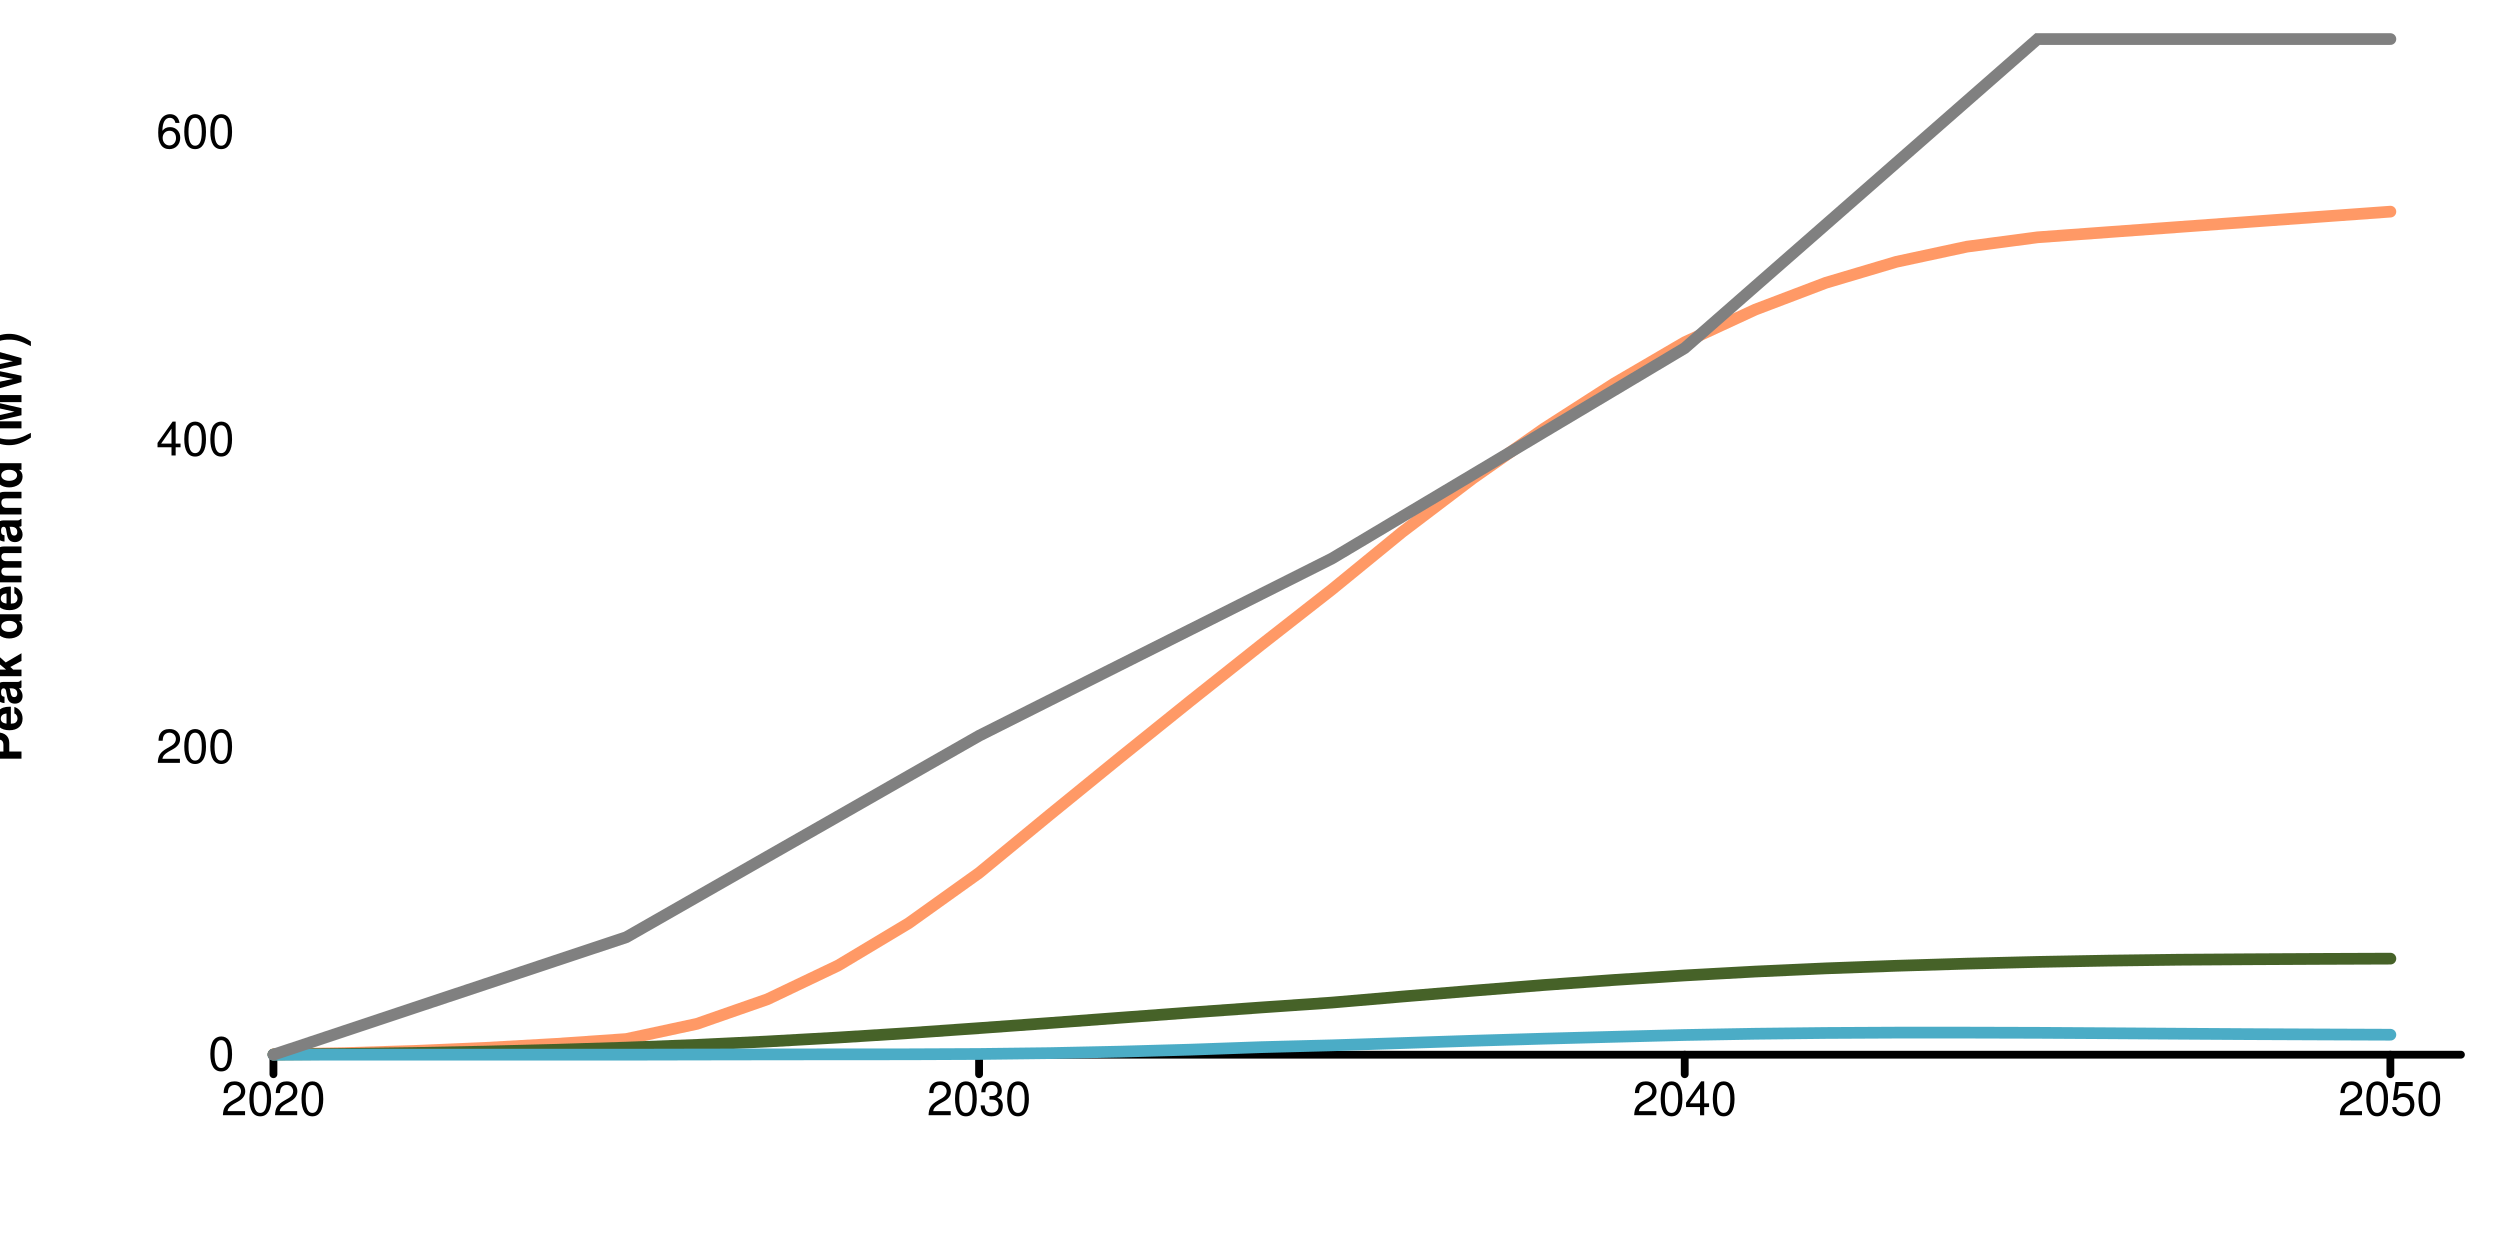
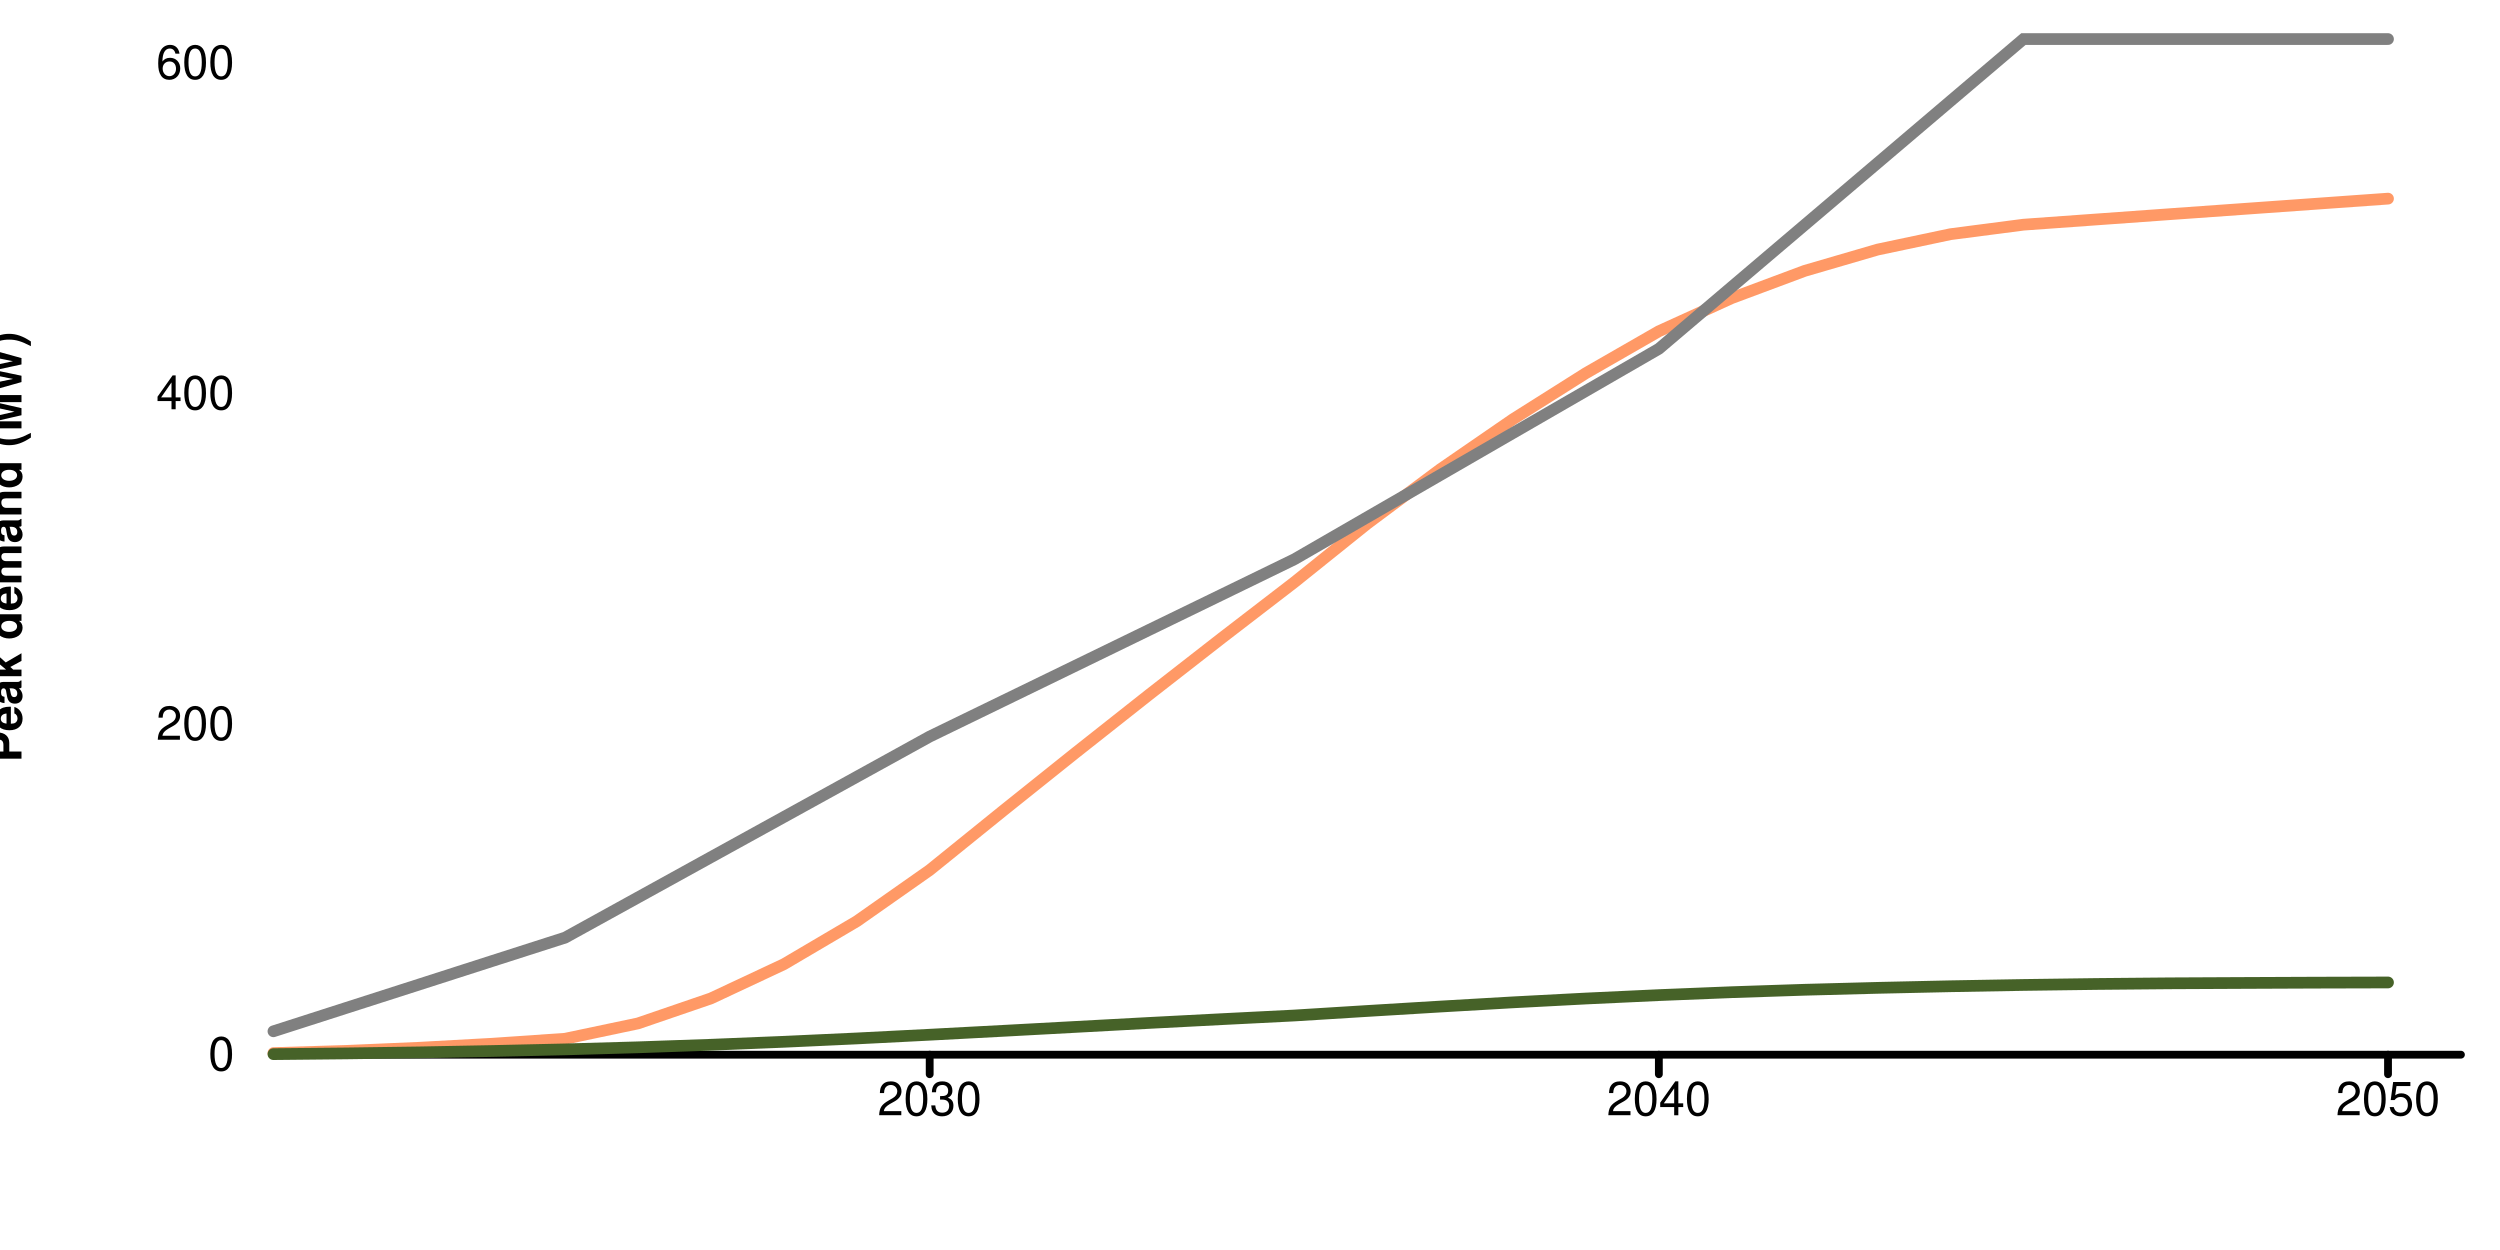
<svg xmlns="http://www.w3.org/2000/svg" width="640" height="320" viewBox="0 0 640 320" style="overflow:display" preserveAspectRatio="xMinYMin meet" overflow="visible">
  <defs>
    <style>
	.data-series path.line { fill-opacity: 0; }
	.data-series path.line.dotted { stroke-dasharray: 12 20 }
	.data-series circle { display: none; }
	.data-series:hover path.line, .data-series.on path.line { stroke-width: 5; }
	.data-series:hover circle, .data-series.on circle { display: inline; }
	.data-series circle:hover, .data-series circle.on { r: 6px!important; fill: black; }
	.grid { font-family: "Helvetica Neue",Helvetica,Arial,"Lucida Grande",sans-serif; }
	.grid line { stroke: rgb(0,0,0); stroke-width: 2; stroke-linecap: round; }
	.grid.grid-x text { text-anchor: middle; dominant-baseline: hanging; transform: translateY(10px); }
	.grid.grid-y text { text-anchor: end; dominant-baseline: middle; transform: translateX(-10px); }
	</style>
  </defs>
  <g class="grid grid-y">
    <line x1="70" y1="270" x2="630" y2="270" data-left="70" />
    <text x="70" y="270" text-anchor="end">0</text>
-     <text x="70" y="191.298" text-anchor="end">200</text>
-     <text x="70" y="112.596" text-anchor="end">400</text>
-     <text x="70" y="33.894" text-anchor="end">600</text>
+     <text x="70" y="185.383" text-anchor="end">200</text>
+     <text x="70" y="100.766" text-anchor="end">400</text>
+     <text x="70" y="16.149" text-anchor="end">600</text>
    <text style="text-anchor:middle;dominant-baseline:hanging;font-weight:bold;transform: translateY(140px) rotate(-90deg);">Peak demand (MW)</text>
  </g>
  <g class="grid grid-x">
-     <line class="tick" x1="70" y1="270" x2="70" y2="275" />
-     <text x="70" y="270" text-anchor="middle">2020</text>
-     <line class="tick" x1="250.645" y1="270" x2="250.645" y2="275" />
-     <text x="250.645" y="270" text-anchor="middle">2030</text>
-     <line class="tick" x1="431.29" y1="270" x2="431.29" y2="275" />
-     <text x="431.29" y="270" text-anchor="middle">2040</text>
-     <line class="tick" x1="611.935" y1="270" x2="611.935" y2="275" />
-     <text x="611.935" y="270" text-anchor="middle">2050</text>
+     <line class="tick" x1="238" y1="270" x2="238" y2="275" />
+     <text x="238" y="270" text-anchor="middle">2030</text>
+     <line class="tick" x1="424.667" y1="270" x2="424.667" y2="275" />
+     <text x="424.667" y="270" text-anchor="middle">2040</text>
+     <line class="tick" x1="611.333" y1="270" x2="611.333" y2="275" />
+     <text x="611.333" y="270" text-anchor="middle">2050</text>
    <text style="text-anchor:middle;dominant-baseline:hanging;font-weight:bold;transform: translateY(140px) rotate(-90deg);" />
  </g>
  <g data-scenario="electric-hgvs" class="data-series">
-     <path d="M 70.00,269.91L 88.06,269.60L 106.13,269.04L 124.19,268.26L 142.26,267.24L 160.32,265.99L 178.39,262.11L 196.45,255.81L 214.52,247.19L 232.58,236.37L 250.65,223.46L 268.71,208.60L 286.77,193.90L 304.84,179.37L 322.90,165.04L 340.97,150.91L 359.03,136.15L 377.10,122.44L 395.16,109.78L 413.23,98.17L 431.29,87.61L 449.35,79.26L 467.42,72.39L 485.48,67.02L 503.55,63.14L 521.61,60.75L 539.68,59.43L 557.74,58.11L 575.81,56.80L 593.87,55.49L 611.94,54.18" id="Electric HGVs" class="line" stroke="#FF9966" stroke-width="3" stroke-linecap="round" />
-     <circle cx="70.00" cy="269.91" data-y="0.217 " data-x="2020" r="4" fill="#FF9966" />
-     <circle cx="88.06" cy="269.60" data-y="1.027 " data-x="2021" r="4" fill="#FF9966" />
-     <circle cx="106.13" cy="269.04" data-y="2.431 " data-x="2022" r="4" fill="#FF9966" />
-     <circle cx="124.19" cy="268.26" data-y="4.428 " data-x="2023" r="4" fill="#FF9966" />
-     <circle cx="142.26" cy="267.24" data-y="7.019 " data-x="2024" r="4" fill="#FF9966" />
-     <circle cx="160.32" cy="265.99" data-y="10.203 " data-x="2025" r="4" fill="#FF9966" />
-     <circle cx="178.39" cy="262.11" data-y="20.040 " data-x="2026" r="4" fill="#FF9966" />
-     <circle cx="196.45" cy="255.81" data-y="36.057 " data-x="2027" r="4" fill="#FF9966" />
-     <circle cx="214.52" cy="247.19" data-y="57.962 " data-x="2028" r="4" fill="#FF9966" />
-     <circle cx="232.58" cy="236.37" data-y="85.465 " data-x="2029" r="4" fill="#FF9966" />
-     <circle cx="250.65" cy="223.46" data-y="118.275 " data-x="2030" r="4" fill="#FF9966" />
-     <circle cx="268.71" cy="208.60" data-y="156.041 " data-x="2031" r="4" fill="#FF9966" />
-     <circle cx="286.77" cy="193.90" data-y="193.398 " data-x="2032" r="4" fill="#FF9966" />
-     <circle cx="304.84" cy="179.37" data-y="230.308 " data-x="2033" r="4" fill="#FF9966" />
-     <circle cx="322.90" cy="165.04" data-y="266.735 " data-x="2034" r="4" fill="#FF9966" />
-     <circle cx="340.97" cy="150.91" data-y="302.638 " data-x="2035" r="4" fill="#FF9966" />
-     <circle cx="359.03" cy="136.15" data-y="340.147 " data-x="2036" r="4" fill="#FF9966" />
-     <circle cx="377.10" cy="122.44" data-y="374.988 " data-x="2037" r="4" fill="#FF9966" />
-     <circle cx="395.16" cy="109.78" data-y="407.158 " data-x="2038" r="4" fill="#FF9966" />
-     <circle cx="413.23" cy="98.17" data-y="436.658 " data-x="2039" r="4" fill="#FF9966" />
-     <circle cx="431.29" cy="87.61" data-y="463.484 " data-x="2040" r="4" fill="#FF9966" />
-     <circle cx="449.35" cy="79.26" data-y="484.726 " data-x="2041" r="4" fill="#FF9966" />
-     <circle cx="467.42" cy="72.39" data-y="502.172 " data-x="2042" r="4" fill="#FF9966" />
-     <circle cx="485.48" cy="67.02" data-y="515.823 " data-x="2043" r="4" fill="#FF9966" />
-     <circle cx="503.55" cy="63.14" data-y="525.679 " data-x="2044" r="4" fill="#FF9966" />
-     <circle cx="521.61" cy="60.75" data-y="531.741 " data-x="2045" r="4" fill="#FF9966" />
-     <circle cx="539.68" cy="59.43" data-y="535.100 " data-x="2046" r="4" fill="#FF9966" />
-     <circle cx="557.74" cy="58.11" data-y="538.450 " data-x="2047" r="4" fill="#FF9966" />
-     <circle cx="575.81" cy="56.80" data-y="541.792 " data-x="2048" r="4" fill="#FF9966" />
-     <circle cx="593.87" cy="55.49" data-y="545.127 " data-x="2049" r="4" fill="#FF9966" />
-     <circle cx="611.94" cy="54.18" data-y="548.453 " data-x="2050" r="4" fill="#FF9966" />
+     <path d="M 70.00,269.59L 88.67,269.03L 107.33,268.23L 126.00,267.20L 144.67,265.92L 163.33,261.99L 182.00,255.59L 200.67,246.84L 219.33,235.85L 238.00,222.74L 256.67,207.65L 275.33,192.72L 294.00,177.97L 312.67,163.42L 331.33,149.07L 350.00,134.08L 368.67,120.16L 387.33,107.31L 406.00,95.52L 424.67,84.80L 443.33,76.31L 462.00,69.34L 480.67,63.89L 499.33,59.95L 518.00,57.52L 536.67,56.18L 555.33,54.84L 574.00,53.51L 592.67,52.18L 611.33,50.85" id="Electric HGVs" class="line" stroke="#FF9966" stroke-width="3" stroke-linecap="round" />
+     <circle cx="70.00" cy="269.59" data-y="0.970320408" data-x="2021" r="4" fill="#FF9966" />
+     <circle cx="88.67" cy="269.03" data-y="2.296133119" data-x="2022" r="4" fill="#FF9966" />
+     <circle cx="107.33" cy="268.23" data-y="4.182380833" data-x="2023" r="4" fill="#FF9966" />
+     <circle cx="126.00" cy="267.20" data-y="6.629063552" data-x="2024" r="4" fill="#FF9966" />
+     <circle cx="144.67" cy="265.92" data-y="9.636181274" data-x="2025" r="4" fill="#FF9966" />
+     <circle cx="163.33" cy="261.99" data-y="18.92724577" data-x="2026" r="4" fill="#FF9966" />
+     <circle cx="182.00" cy="255.59" data-y="34.05411233" data-x="2027" r="4" fill="#FF9966" />
+     <circle cx="200.67" cy="246.84" data-y="54.74241404" data-x="2028" r="4" fill="#FF9966" />
+     <circle cx="219.33" cy="235.85" data-y="80.71777098" data-x="2029" r="4" fill="#FF9966" />
+     <circle cx="238.00" cy="222.74" data-y="111.7057902" data-x="2030" r="4" fill="#FF9966" />
+     <circle cx="256.67" cy="207.65" data-y="147.3735931" data-x="2031" r="4" fill="#FF9966" />
+     <circle cx="275.33" cy="192.72" data-y="182.6555328" data-x="2032" r="4" fill="#FF9966" />
+     <circle cx="294.00" cy="177.97" data-y="217.5159147" data-x="2033" r="4" fill="#FF9966" />
+     <circle cx="312.67" cy="163.42" data-y="251.9188192" data-x="2034" r="4" fill="#FF9966" />
+     <circle cx="331.33" cy="149.07" data-y="285.8281016" data-x="2035" r="4" fill="#FF9966" />
+     <circle cx="350.00" cy="134.08" data-y="321.2535062" data-x="2036" r="4" fill="#FF9966" />
+     <circle cx="368.67" cy="120.16" data-y="354.1588592" data-x="2037" r="4" fill="#FF9966" />
+     <circle cx="387.33" cy="107.31" data-y="384.5426737" data-x="2038" r="4" fill="#FF9966" />
+     <circle cx="406.00" cy="95.52" data-y="412.4034634" data-x="2039" r="4" fill="#FF9966" />
+     <circle cx="424.67" cy="84.80" data-y="437.7397414" data-x="2040" r="4" fill="#FF9966" />
+     <circle cx="443.33" cy="76.31" data-y="457.8022398" data-x="2041" r="4" fill="#FF9966" />
+     <circle cx="462.00" cy="69.34" data-y="474.2792513" data-x="2042" r="4" fill="#FF9966" />
+     <circle cx="480.67" cy="63.89" data-y="487.1715774" data-x="2043" r="4" fill="#FF9966" />
+     <circle cx="499.33" cy="59.95" data-y="496.4800197" data-x="2044" r="4" fill="#FF9966" />
+     <circle cx="518.00" cy="57.52" data-y="502.2053798" data-x="2045" r="4" fill="#FF9966" />
+     <circle cx="536.67" cy="56.18" data-y="505.3774884" data-x="2046" r="4" fill="#FF9966" />
+     <circle cx="555.33" cy="54.84" data-y="508.5418463" data-x="2047" r="4" fill="#FF9966" />
+     <circle cx="574.00" cy="53.51" data-y="511.6984852" data-x="2048" r="4" fill="#FF9966" />
+     <circle cx="592.67" cy="52.18" data-y="514.8474371" data-x="2049" r="4" fill="#FF9966" />
+     <circle cx="611.33" cy="50.85" data-y="517.9887337" data-x="2050" r="4" fill="#FF9966" />
  </g>
  <g data-scenario="electric-buses" class="data-series">
-     <path d="M 70.00,269.96L 88.06,269.82L 106.13,269.57L 124.19,269.21L 142.26,268.75L 160.32,268.19L 178.39,267.49L 196.45,266.62L 214.52,265.61L 232.58,264.47L 250.65,263.20L 268.71,261.89L 286.77,260.54L 304.84,259.20L 322.90,257.91L 340.97,256.66L 359.03,255.11L 377.10,253.62L 395.16,252.17L 413.23,250.87L 431.29,249.71L 449.35,248.72L 467.42,247.90L 485.48,247.24L 503.55,246.69L 521.61,246.25L 539.68,245.92L 557.74,245.69L 575.81,245.57L 593.87,245.48L 611.94,245.41" id="Electric Buses" class="line" stroke="#466228" stroke-width="3" stroke-linecap="round" />
-     <circle cx="70.00" cy="269.96" data-y="0.101 " data-x="2020" r="4" fill="#466228" />
-     <circle cx="88.06" cy="269.82" data-y="0.469 " data-x="2021" r="4" fill="#466228" />
-     <circle cx="106.13" cy="269.57" data-y="1.103 " data-x="2022" r="4" fill="#466228" />
-     <circle cx="124.19" cy="269.21" data-y="2.003 " data-x="2023" r="4" fill="#466228" />
-     <circle cx="142.26" cy="268.75" data-y="3.170 " data-x="2024" r="4" fill="#466228" />
-     <circle cx="160.32" cy="268.19" data-y="4.603 " data-x="2025" r="4" fill="#466228" />
-     <circle cx="178.39" cy="267.49" data-y="6.386 " data-x="2026" r="4" fill="#466228" />
-     <circle cx="196.45" cy="266.62" data-y="8.578 " data-x="2027" r="4" fill="#466228" />
-     <circle cx="214.52" cy="265.61" data-y="11.147 " data-x="2028" r="4" fill="#466228" />
-     <circle cx="232.58" cy="264.47" data-y="14.060 " data-x="2029" r="4" fill="#466228" />
-     <circle cx="250.65" cy="263.20" data-y="17.287 " data-x="2030" r="4" fill="#466228" />
-     <circle cx="268.71" cy="261.89" data-y="20.615 " data-x="2031" r="4" fill="#466228" />
-     <circle cx="286.77" cy="260.54" data-y="24.032 " data-x="2032" r="4" fill="#466228" />
-     <circle cx="304.84" cy="259.20" data-y="27.447 " data-x="2033" r="4" fill="#466228" />
-     <circle cx="322.90" cy="257.91" data-y="30.731 " data-x="2034" r="4" fill="#466228" />
-     <circle cx="340.97" cy="256.66" data-y="33.893 " data-x="2035" r="4" fill="#466228" />
-     <circle cx="359.03" cy="255.11" data-y="37.828 " data-x="2036" r="4" fill="#466228" />
-     <circle cx="377.10" cy="253.62" data-y="41.633 " data-x="2037" r="4" fill="#466228" />
-     <circle cx="395.16" cy="252.17" data-y="45.309 " data-x="2038" r="4" fill="#466228" />
-     <circle cx="413.23" cy="250.87" data-y="48.619 " data-x="2039" r="4" fill="#466228" />
-     <circle cx="431.29" cy="249.71" data-y="51.562 " data-x="2040" r="4" fill="#466228" />
-     <circle cx="449.35" cy="248.72" data-y="54.080 " data-x="2041" r="4" fill="#466228" />
-     <circle cx="467.42" cy="247.90" data-y="56.170 " data-x="2042" r="4" fill="#466228" />
-     <circle cx="485.48" cy="247.24" data-y="57.833 " data-x="2043" r="4" fill="#466228" />
-     <circle cx="503.55" cy="246.69" data-y="59.225 " data-x="2044" r="4" fill="#466228" />
-     <circle cx="521.61" cy="246.25" data-y="60.344 " data-x="2045" r="4" fill="#466228" />
-     <circle cx="539.68" cy="245.92" data-y="61.193 " data-x="2046" r="4" fill="#466228" />
-     <circle cx="557.74" cy="245.69" data-y="61.769 " data-x="2047" r="4" fill="#466228" />
-     <circle cx="575.81" cy="245.57" data-y="62.072 " data-x="2048" r="4" fill="#466228" />
-     <circle cx="593.87" cy="245.48" data-y="62.313 " data-x="2049" r="4" fill="#466228" />
-     <circle cx="611.94" cy="245.41" data-y="62.494 " data-x="2050" r="4" fill="#466228" />
+     <path d="M 70.00,269.86L 88.67,269.67L 107.33,269.41L 126.00,269.06L 144.67,268.64L 163.33,268.11L 182.00,267.46L 200.67,266.70L 219.33,265.84L 238.00,264.89L 256.67,263.90L 275.33,262.89L 294.00,261.88L 312.67,260.91L 331.33,259.97L 350.00,258.81L 368.67,257.68L 387.33,256.60L 406.00,255.62L 424.67,254.75L 443.33,254.00L 462.00,253.38L 480.67,252.89L 499.33,252.48L 518.00,252.15L 536.67,251.90L 555.33,251.73L 574.00,251.64L 592.67,251.56L 611.33,251.51" id="Electric Buses" class="line" stroke="#466228" stroke-width="3" stroke-linecap="round" />
+     <circle cx="70.00" cy="269.86" data-y="0.327798974" data-x="2021" r="4" fill="#466228" />
+     <circle cx="88.67" cy="269.67" data-y="0.771129884" data-x="2022" r="4" fill="#466228" />
+     <circle cx="107.33" cy="269.41" data-y="1.400748411" data-x="2023" r="4" fill="#466228" />
+     <circle cx="126.00" cy="269.06" data-y="2.216654553" data-x="2024" r="4" fill="#466228" />
+     <circle cx="144.67" cy="268.64" data-y="3.218848311" data-x="2025" r="4" fill="#466228" />
+     <circle cx="163.33" cy="268.11" data-y="4.465626763" data-x="2026" r="4" fill="#466228" />
+     <circle cx="182.00" cy="267.46" data-y="5.998214747" data-x="2027" r="4" fill="#466228" />
+     <circle cx="200.67" cy="266.70" data-y="7.794343412" data-x="2028" r="4" fill="#466228" />
+     <circle cx="219.33" cy="265.84" data-y="9.831741621" data-x="2029" r="4" fill="#466228" />
+     <circle cx="238.00" cy="264.89" data-y="12.08813595" data-x="2030" r="4" fill="#466228" />
+     <circle cx="256.67" cy="263.90" data-y="14.4155647" data-x="2031" r="4" fill="#466228" />
+     <circle cx="275.33" cy="262.89" data-y="16.80463947" data-x="2032" r="4" fill="#466228" />
+     <circle cx="294.00" cy="261.88" data-y="19.19234813" data-x="2033" r="4" fill="#466228" />
+     <circle cx="312.67" cy="260.91" data-y="21.48864095" data-x="2034" r="4" fill="#466228" />
+     <circle cx="331.33" cy="259.97" data-y="23.70003585" data-x="2035" r="4" fill="#466228" />
+     <circle cx="350.00" cy="258.81" data-y="26.45154739" data-x="2036" r="4" fill="#466228" />
+     <circle cx="368.67" cy="257.68" data-y="29.11244531" data-x="2037" r="4" fill="#466228" />
+     <circle cx="387.33" cy="256.60" data-y="31.68262295" data-x="2038" r="4" fill="#466228" />
+     <circle cx="406.00" cy="255.62" data-y="33.99700861" data-x="2039" r="4" fill="#466228" />
+     <circle cx="424.67" cy="254.75" data-y="36.05550882" data-x="2040" r="4" fill="#466228" />
+     <circle cx="443.33" cy="254.00" data-y="37.81562735" data-x="2041" r="4" fill="#466228" />
+     <circle cx="462.00" cy="253.38" data-y="39.27728117" data-x="2042" r="4" fill="#466228" />
+     <circle cx="480.67" cy="252.89" data-y="40.4404544" data-x="2043" r="4" fill="#466228" />
+     <circle cx="499.33" cy="252.48" data-y="41.4135138" data-x="2044" r="4" fill="#466228" />
+     <circle cx="518.00" cy="252.15" data-y="42.19637389" data-x="2045" r="4" fill="#466228" />
+     <circle cx="536.67" cy="251.90" data-y="42.7897778" data-x="2046" r="4" fill="#466228" />
+     <circle cx="555.33" cy="251.73" data-y="43.19242992" data-x="2047" r="4" fill="#466228" />
+     <circle cx="574.00" cy="251.64" data-y="43.40417925" data-x="2048" r="4" fill="#466228" />
+     <circle cx="592.67" cy="251.56" data-y="43.5731192" data-x="2049" r="4" fill="#466228" />
+     <circle cx="611.33" cy="251.51" data-y="43.69947954" data-x="2050" r="4" fill="#466228" />
  </g>
  <g data-scenario="electrolysers" class="data-series">
-     <path d="M 70.00,270.00L 88.06,270.00L 106.13,270.00L 124.19,270.00L 142.26,270.00L 160.32,270.00L 178.39,269.96L 196.45,269.93L 214.52,269.91L 232.58,269.90L 250.65,269.82L 268.71,269.60L 286.77,269.22L 304.84,268.71L 322.90,268.07L 340.97,267.60L 359.03,267.02L 377.10,266.43L 395.16,265.90L 413.23,265.42L 431.29,264.96L 449.35,264.64L 467.42,264.44L 485.48,264.35L 503.55,264.35L 521.61,264.40L 539.68,264.51L 557.74,264.63L 575.81,264.74L 593.87,264.82L 611.94,264.89" id="Electrolysers" class="line" stroke="#4BACC6" stroke-width="3" stroke-linecap="round" />
-     <circle cx="70.00" cy="270.00" data-y="0.000 " data-x="2020" r="4" fill="#4BACC6" />
-     <circle cx="88.06" cy="270.00" data-y="0.000 " data-x="2021" r="4" fill="#4BACC6" />
-     <circle cx="106.13" cy="270.00" data-y="0.000 " data-x="2022" r="4" fill="#4BACC6" />
-     <circle cx="124.19" cy="270.00" data-y="0.000 " data-x="2023" r="4" fill="#4BACC6" />
-     <circle cx="142.26" cy="270.00" data-y="0.000 " data-x="2024" r="4" fill="#4BACC6" />
-     <circle cx="160.32" cy="270.00" data-y="0.000 " data-x="2025" r="4" fill="#4BACC6" />
-     <circle cx="178.39" cy="269.96" data-y="0.094 " data-x="2026" r="4" fill="#4BACC6" />
-     <circle cx="196.45" cy="269.93" data-y="0.173 " data-x="2027" r="4" fill="#4BACC6" />
-     <circle cx="214.52" cy="269.91" data-y="0.227 " data-x="2028" r="4" fill="#4BACC6" />
-     <circle cx="232.58" cy="269.90" data-y="0.262 " data-x="2029" r="4" fill="#4BACC6" />
-     <circle cx="250.65" cy="269.82" data-y="0.455 " data-x="2030" r="4" fill="#4BACC6" />
-     <circle cx="268.71" cy="269.60" data-y="1.021 " data-x="2031" r="4" fill="#4BACC6" />
-     <circle cx="286.77" cy="269.22" data-y="1.974 " data-x="2032" r="4" fill="#4BACC6" />
-     <circle cx="304.84" cy="268.71" data-y="3.281 " data-x="2033" r="4" fill="#4BACC6" />
-     <circle cx="322.90" cy="268.07" data-y="4.895 " data-x="2034" r="4" fill="#4BACC6" />
-     <circle cx="340.97" cy="267.60" data-y="6.093 " data-x="2035" r="4" fill="#4BACC6" />
-     <circle cx="359.03" cy="267.02" data-y="7.581 " data-x="2036" r="4" fill="#4BACC6" />
-     <circle cx="377.10" cy="266.43" data-y="9.062 " data-x="2037" r="4" fill="#4BACC6" />
-     <circle cx="395.16" cy="265.90" data-y="10.424 " data-x="2038" r="4" fill="#4BACC6" />
-     <circle cx="413.23" cy="265.42" data-y="11.642 " data-x="2039" r="4" fill="#4BACC6" />
-     <circle cx="431.29" cy="264.96" data-y="12.796 " data-x="2040" r="4" fill="#4BACC6" />
-     <circle cx="449.35" cy="264.64" data-y="13.624 " data-x="2041" r="4" fill="#4BACC6" />
-     <circle cx="467.42" cy="264.44" data-y="14.119 " data-x="2042" r="4" fill="#4BACC6" />
-     <circle cx="485.48" cy="264.35" data-y="14.350 " data-x="2043" r="4" fill="#4BACC6" />
-     <circle cx="503.55" cy="264.35" data-y="14.370 " data-x="2044" r="4" fill="#4BACC6" />
-     <circle cx="521.61" cy="264.40" data-y="14.236 " data-x="2045" r="4" fill="#4BACC6" />
-     <circle cx="539.68" cy="264.51" data-y="13.944 " data-x="2046" r="4" fill="#4BACC6" />
-     <circle cx="557.74" cy="264.63" data-y="13.655 " data-x="2047" r="4" fill="#4BACC6" />
-     <circle cx="575.81" cy="264.74" data-y="13.379 " data-x="2048" r="4" fill="#4BACC6" />
-     <circle cx="593.87" cy="264.82" data-y="13.155 " data-x="2049" r="4" fill="#4BACC6" />
-     <circle cx="611.94" cy="264.89" data-y="12.995 " data-x="2050" r="4" fill="#4BACC6" />
+     <path d="L 163.33,269.96L 182.00,269.93L 200.67,269.91L 219.33,269.90L 238.00,269.82L 256.67,269.60L 275.33,269.22L 294.00,268.71L 312.67,268.07L 331.33,267.60L 350.00,267.01L 368.67,266.43L 387.33,265.89L 406.00,265.41L 424.67,264.95L 443.33,264.63L 462.00,264.43L 480.67,264.34L 499.33,264.33L 518.00,264.39L 536.67,264.50L 555.33,264.62L 574.00,264.72L 592.67,264.81L 611.33,264.88" id="Electrolysers" class="line" stroke="#4BACC6" stroke-width="3" stroke-linecap="round" />
+     <circle cx="163.33" cy="269.96" data-y="0.087711001" data-x="2026" r="4" fill="#4BACC6" />
+     <circle cx="182.00" cy="269.93" data-y="0.161402428" data-x="2027" r="4" fill="#4BACC6" />
+     <circle cx="200.67" cy="269.91" data-y="0.211527202" data-x="2028" r="4" fill="#4BACC6" />
+     <circle cx="219.33" cy="269.90" data-y="0.24415294" data-x="2029" r="4" fill="#4BACC6" />
+     <circle cx="238.00" cy="269.82" data-y="0.424504076" data-x="2030" r="4" fill="#4BACC6" />
+     <circle cx="256.67" cy="269.60" data-y="0.951395745" data-x="2031" r="4" fill="#4BACC6" />
+     <circle cx="275.33" cy="269.22" data-y="1.839858871" data-x="2032" r="4" fill="#4BACC6" />
+     <circle cx="294.00" cy="268.71" data-y="3.058117336" data-x="2033" r="4" fill="#4BACC6" />
+     <circle cx="312.67" cy="268.07" data-y="4.562311338" data-x="2034" r="4" fill="#4BACC6" />
+     <circle cx="331.33" cy="267.60" data-y="5.678149616" data-x="2035" r="4" fill="#4BACC6" />
+     <circle cx="350.00" cy="267.01" data-y="7.06511481" data-x="2036" r="4" fill="#4BACC6" />
+     <circle cx="368.67" cy="266.43" data-y="8.445586965" data-x="2037" r="4" fill="#4BACC6" />
+     <circle cx="387.33" cy="265.89" data-y="9.714584031" data-x="2038" r="4" fill="#4BACC6" />
+     <circle cx="406.00" cy="265.41" data-y="10.84977326" data-x="2039" r="4" fill="#4BACC6" />
+     <circle cx="424.67" cy="264.95" data-y="11.92517287" data-x="2040" r="4" fill="#4BACC6" />
+     <circle cx="443.33" cy="264.63" data-y="12.69693608" data-x="2041" r="4" fill="#4BACC6" />
+     <circle cx="462.00" cy="264.43" data-y="13.15832224" data-x="2042" r="4" fill="#4BACC6" />
+     <circle cx="480.67" cy="264.34" data-y="13.37366598" data-x="2043" r="4" fill="#4BACC6" />
+     <circle cx="499.33" cy="264.33" data-y="13.39245849" data-x="2044" r="4" fill="#4BACC6" />
+     <circle cx="518.00" cy="264.39" data-y="13.26772675" data-x="2045" r="4" fill="#4BACC6" />
+     <circle cx="536.67" cy="264.50" data-y="12.99508948" data-x="2046" r="4" fill="#4BACC6" />
+     <circle cx="555.33" cy="264.62" data-y="12.7263799" data-x="2047" r="4" fill="#4BACC6" />
+     <circle cx="574.00" cy="264.72" data-y="12.46875204" data-x="2048" r="4" fill="#4BACC6" />
+     <circle cx="592.67" cy="264.81" data-y="12.2605963" data-x="2049" r="4" fill="#4BACC6" />
+     <circle cx="611.33" cy="264.88" data-y="12.11122672" data-x="2050" r="4" fill="#4BACC6" />
  </g>
  <g data-scenario="large-industry-fuel-switching" class="data-series">
-     <path d="M 70.00,270.00L 88.06,263.99L 106.13,257.97L 124.19,251.96L 142.26,245.94L 160.32,239.93L 178.39,229.61L 196.45,219.29L 214.52,208.98L 232.58,198.66L 250.65,188.35L 268.71,179.27L 286.77,170.20L 304.84,161.13L 322.90,152.06L 340.97,142.98L 359.03,132.21L 377.10,121.44L 395.16,110.66L 413.23,99.89L 431.29,89.11L 449.35,73.29L 467.42,57.47L 485.48,41.65L 503.55,25.82L 521.61,10.00L 539.68,10.00L 557.74,10.00L 575.81,10.00L 593.87,10.00L 611.94,10.00" id="Large industry Fuel Switching" class="line" stroke="#808080" stroke-width="3" stroke-linecap="round" />
-     <circle cx="70.00" cy="270.00" data-y="0.000 " data-x="2020" r="4" fill="#808080" />
-     <circle cx="88.06" cy="263.99" data-y="15.285 " data-x="2021" r="4" fill="#808080" />
-     <circle cx="106.13" cy="257.97" data-y="30.570 " data-x="2022" r="4" fill="#808080" />
-     <circle cx="124.19" cy="251.96" data-y="45.855 " data-x="2023" r="4" fill="#808080" />
-     <circle cx="142.26" cy="245.94" data-y="61.140 " data-x="2024" r="4" fill="#808080" />
-     <circle cx="160.32" cy="239.93" data-y="76.426 " data-x="2025" r="4" fill="#808080" />
-     <circle cx="178.39" cy="229.61" data-y="102.640 " data-x="2026" r="4" fill="#808080" />
-     <circle cx="196.45" cy="219.29" data-y="128.855 " data-x="2027" r="4" fill="#808080" />
-     <circle cx="214.52" cy="208.98" data-y="155.069 " data-x="2028" r="4" fill="#808080" />
-     <circle cx="232.58" cy="198.66" data-y="181.284 " data-x="2029" r="4" fill="#808080" />
-     <circle cx="250.65" cy="188.35" data-y="207.499 " data-x="2030" r="4" fill="#808080" />
-     <circle cx="268.71" cy="179.27" data-y="230.555 " data-x="2031" r="4" fill="#808080" />
-     <circle cx="286.77" cy="170.20" data-y="253.611 " data-x="2032" r="4" fill="#808080" />
-     <circle cx="304.84" cy="161.13" data-y="276.668 " data-x="2033" r="4" fill="#808080" />
-     <circle cx="322.90" cy="152.06" data-y="299.724 " data-x="2034" r="4" fill="#808080" />
-     <circle cx="340.97" cy="142.98" data-y="322.780 " data-x="2035" r="4" fill="#808080" />
-     <circle cx="359.03" cy="132.21" data-y="350.159 " data-x="2036" r="4" fill="#808080" />
-     <circle cx="377.10" cy="121.44" data-y="377.537 " data-x="2037" r="4" fill="#808080" />
-     <circle cx="395.16" cy="110.66" data-y="404.916 " data-x="2038" r="4" fill="#808080" />
-     <circle cx="413.23" cy="99.89" data-y="432.294 " data-x="2039" r="4" fill="#808080" />
-     <circle cx="431.29" cy="89.11" data-y="459.672 " data-x="2040" r="4" fill="#808080" />
-     <circle cx="449.35" cy="73.29" data-y="499.882 " data-x="2041" r="4" fill="#808080" />
-     <circle cx="467.42" cy="57.47" data-y="540.091 " data-x="2042" r="4" fill="#808080" />
-     <circle cx="485.48" cy="41.65" data-y="580.301 " data-x="2043" r="4" fill="#808080" />
-     <circle cx="503.55" cy="25.82" data-y="620.511 " data-x="2044" r="4" fill="#808080" />
-     <circle cx="521.61" cy="10.00" data-y="660.720 " data-x="2045" r="4" fill="#808080" />
-     <circle cx="539.68" cy="10.00" data-y="660.720 " data-x="2046" r="4" fill="#808080" />
-     <circle cx="557.74" cy="10.00" data-y="660.720 " data-x="2047" r="4" fill="#808080" />
-     <circle cx="575.81" cy="10.00" data-y="660.720 " data-x="2048" r="4" fill="#808080" />
-     <circle cx="593.87" cy="10.00" data-y="660.720 " data-x="2049" r="4" fill="#808080" />
-     <circle cx="611.94" cy="10.00" data-y="660.720 " data-x="2050" r="4" fill="#808080" />
+     <path d="M 70.00,264.01L 88.67,258.01L 107.33,252.02L 126.00,246.02L 144.67,240.03L 163.33,229.74L 182.00,219.44L 200.67,209.15L 219.33,198.86L 238.00,188.56L 256.67,179.49L 275.33,170.42L 294.00,161.34L 312.67,152.27L 331.33,143.19L 350.00,132.41L 368.67,121.63L 387.33,110.85L 406.00,100.07L 424.67,89.29L 443.33,73.44L 462.00,57.58L 480.67,41.72L 499.33,25.86L 518.00,10.00L 536.67,10.00L 555.33,10.00L 574.00,10.00L 592.67,10.00L 611.33,10.00" id="Large industry Fuel Switching" class="line" stroke="#808080" stroke-width="3" stroke-linecap="round" />
+     <circle cx="70.00" cy="264.01" data-y="14.16801382" data-x="2021" r="4" fill="#808080" />
+     <circle cx="88.67" cy="258.01" data-y="28.33602763" data-x="2022" r="4" fill="#808080" />
+     <circle cx="107.33" cy="252.02" data-y="42.50404145" data-x="2023" r="4" fill="#808080" />
+     <circle cx="126.00" cy="246.02" data-y="56.67205527" data-x="2024" r="4" fill="#808080" />
+     <circle cx="144.67" cy="240.03" data-y="70.84006909" data-x="2025" r="4" fill="#808080" />
+     <circle cx="163.33" cy="229.74" data-y="95.16807558" data-x="2026" r="4" fill="#808080" />
+     <circle cx="182.00" cy="219.44" data-y="119.4960821" data-x="2027" r="4" fill="#808080" />
+     <circle cx="200.67" cy="209.15" data-y="143.8240886" data-x="2028" r="4" fill="#808080" />
+     <circle cx="219.33" cy="198.86" data-y="168.1520951" data-x="2029" r="4" fill="#808080" />
+     <circle cx="238.00" cy="188.56" data-y="192.4801016" data-x="2030" r="4" fill="#808080" />
+     <circle cx="256.67" cy="179.49" data-y="213.9288287" data-x="2031" r="4" fill="#808080" />
+     <circle cx="275.33" cy="170.42" data-y="235.3775559" data-x="2032" r="4" fill="#808080" />
+     <circle cx="294.00" cy="161.34" data-y="256.8262831" data-x="2033" r="4" fill="#808080" />
+     <circle cx="312.67" cy="152.27" data-y="278.2750102" data-x="2034" r="4" fill="#808080" />
+     <circle cx="331.33" cy="143.19" data-y="299.7237374" data-x="2035" r="4" fill="#808080" />
+     <circle cx="350.00" cy="132.41" data-y="325.2018162" data-x="2036" r="4" fill="#808080" />
+     <circle cx="368.67" cy="121.63" data-y="350.679895" data-x="2037" r="4" fill="#808080" />
+     <circle cx="387.33" cy="110.85" data-y="376.1579739" data-x="2038" r="4" fill="#808080" />
+     <circle cx="406.00" cy="100.07" data-y="401.6360527" data-x="2039" r="4" fill="#808080" />
+     <circle cx="424.67" cy="89.29" data-y="427.1141316" data-x="2040" r="4" fill="#808080" />
+     <circle cx="443.33" cy="73.44" data-y="464.5982912" data-x="2041" r="4" fill="#808080" />
+     <circle cx="462.00" cy="57.58" data-y="502.0824508" data-x="2042" r="4" fill="#808080" />
+     <circle cx="480.67" cy="41.72" data-y="539.5666105" data-x="2043" r="4" fill="#808080" />
+     <circle cx="499.33" cy="25.86" data-y="577.0507701" data-x="2044" r="4" fill="#808080" />
+     <circle cx="518.00" cy="10.00" data-y="614.5349297" data-x="2045" r="4" fill="#808080" />
+     <circle cx="536.67" cy="10.00" data-y="614.5349297" data-x="2046" r="4" fill="#808080" />
+     <circle cx="555.33" cy="10.00" data-y="614.5349297" data-x="2047" r="4" fill="#808080" />
+     <circle cx="574.00" cy="10.00" data-y="614.5349297" data-x="2048" r="4" fill="#808080" />
+     <circle cx="592.67" cy="10.00" data-y="614.5349297" data-x="2049" r="4" fill="#808080" />
+     <circle cx="611.33" cy="10.00" data-y="614.5349297" data-x="2050" r="4" fill="#808080" />
  </g>
</svg>
